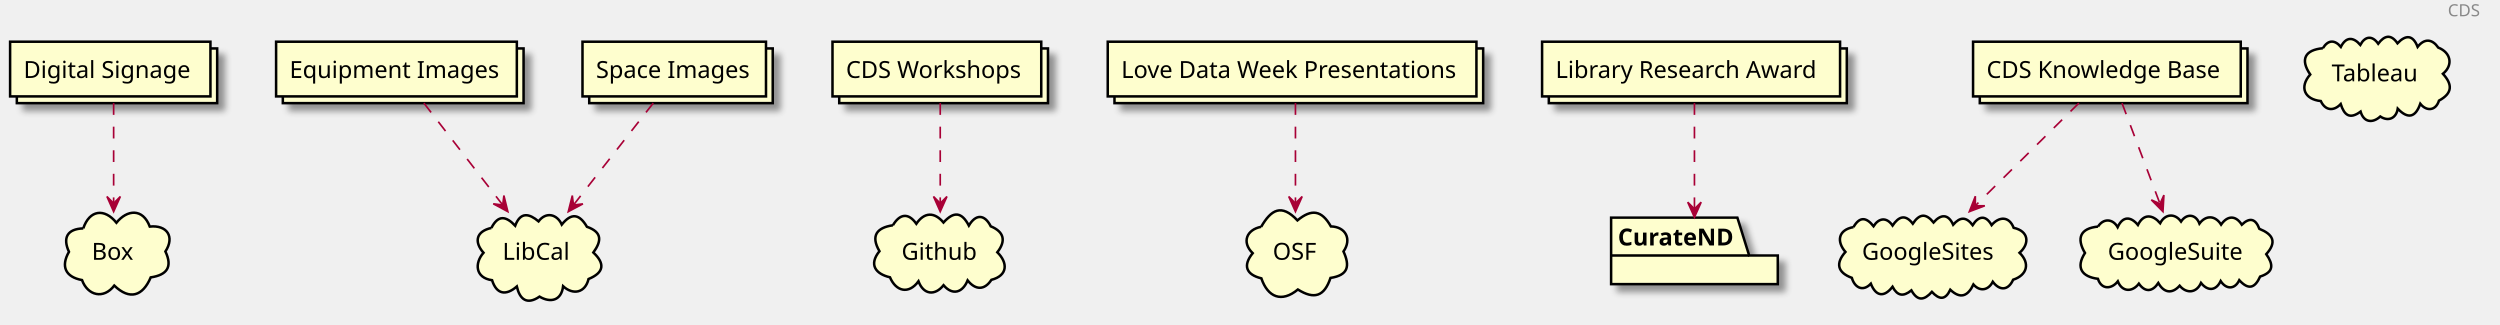
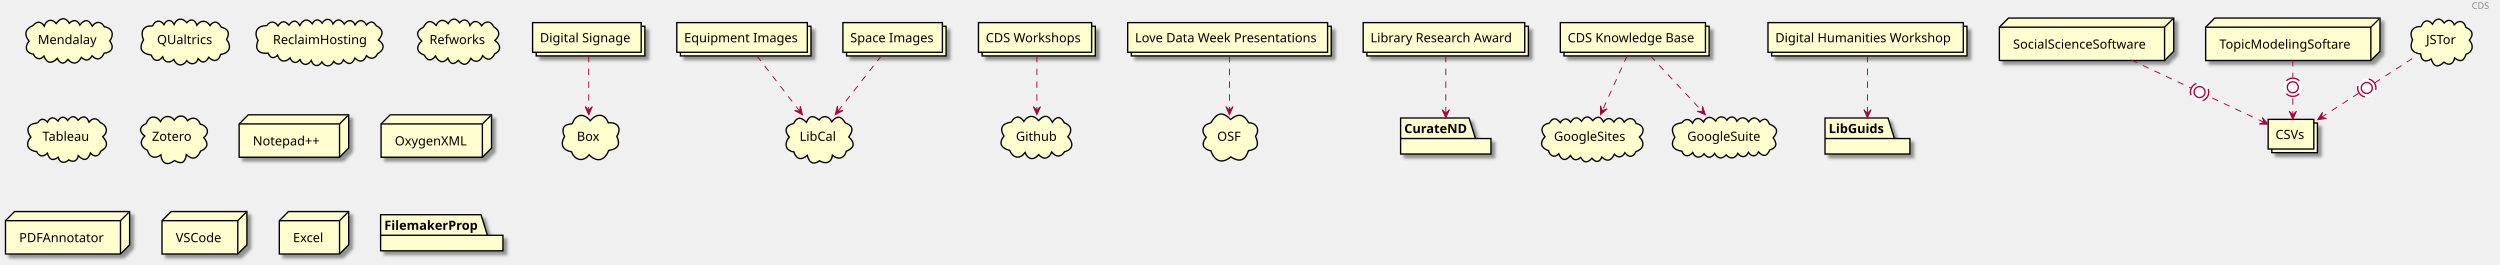
- <svg xmlns="http://www.w3.org/2000/svg" contentScriptType="application/ecmascript" contentStyleType="text/css" height="193px" preserveAspectRatio="none" style="width:1485px;height:193px;" version="1.1" viewBox="0 0 1485 193" width="1485px" zoomAndPan="magnify">
+ <svg xmlns="http://www.w3.org/2000/svg" contentScriptType="application/ecmascript" contentStyleType="text/css" height="290px" preserveAspectRatio="none" style="width:2739px;height:290px;" version="1.1" viewBox="0 0 2739 290" width="2739px" zoomAndPan="magnify">
  <defs>
-     <filter height="300%" id="f1dvxlxp50qsrt" width="300%" x="-1" y="-1">
+     <filter height="300%" id="f6wc1ax9wrlqy" width="300%" x="-1" y="-1">
      <feGaussianBlur result="blurOut" stdDeviation="2.0" />
      <feColorMatrix in="blurOut" result="blurOut2" type="matrix" values="0 0 0 0 0 0 0 0 0 0 0 0 0 0 0 0 0 0 .4 0" />
      <feOffset dx="4.0" dy="4.0" in="blurOut2" result="blurOut3" />
      <feBlend in="SourceGraphic" in2="blurOut3" mode="normal" />
    </filter>
  </defs>
  <g>
-     <text fill="#888888" font-family="sans-serif" font-size="10" lengthAdjust="spacingAndGlyphs" textLength="19" x="1454" y="9.668">CDS</text>
-     <rect fill="#FEFECE" filter="url(#f1dvxlxp50qsrt)" height="32.488" style="stroke: #000000; stroke-width: 1.5;" width="119" x="10" y="28.777" />
-     <rect fill="#FEFECE" height="32.488" style="stroke: #000000; stroke-width: 1.5;" width="119" x="6" y="24.777" />
-     <text fill="#000000" font-family="sans-serif" font-size="14" lengthAdjust="spacingAndGlyphs" textLength="103" x="14" y="46.312">Digital Signage</text>
-     <rect fill="#FEFECE" filter="url(#f1dvxlxp50qsrt)" height="32.488" style="stroke: #000000; stroke-width: 1.5;" width="143" x="168" y="28.777" />
-     <rect fill="#FEFECE" height="32.488" style="stroke: #000000; stroke-width: 1.5;" width="143" x="164" y="24.777" />
-     <text fill="#000000" font-family="sans-serif" font-size="14" lengthAdjust="spacingAndGlyphs" textLength="127" x="172" y="46.312">Equipment Images</text>
-     <rect fill="#FEFECE" filter="url(#f1dvxlxp50qsrt)" height="32.488" style="stroke: #000000; stroke-width: 1.5;" width="109" x="350" y="28.777" />
-     <rect fill="#FEFECE" height="32.488" style="stroke: #000000; stroke-width: 1.5;" width="109" x="346" y="24.777" />
-     <text fill="#000000" font-family="sans-serif" font-size="14" lengthAdjust="spacingAndGlyphs" textLength="93" x="354" y="46.312">Space Images</text>
-     <rect fill="#FEFECE" filter="url(#f1dvxlxp50qsrt)" height="32.488" style="stroke: #000000; stroke-width: 1.5;" width="124" x="498.5" y="28.777" />
-     <rect fill="#FEFECE" height="32.488" style="stroke: #000000; stroke-width: 1.5;" width="124" x="494.5" y="24.777" />
-     <text fill="#000000" font-family="sans-serif" font-size="14" lengthAdjust="spacingAndGlyphs" textLength="108" x="502.5" y="46.312">CDS Workshops</text>
-     <rect fill="#FEFECE" filter="url(#f1dvxlxp50qsrt)" height="32.488" style="stroke: #000000; stroke-width: 1.5;" width="219" x="662" y="28.777" />
-     <rect fill="#FEFECE" height="32.488" style="stroke: #000000; stroke-width: 1.5;" width="219" x="658" y="24.777" />
-     <text fill="#000000" font-family="sans-serif" font-size="14" lengthAdjust="spacingAndGlyphs" textLength="203" x="666" y="46.312">Love Data Week Presentations</text>
-     <rect fill="#FEFECE" filter="url(#f1dvxlxp50qsrt)" height="32.488" style="stroke: #000000; stroke-width: 1.5;" width="177" x="920" y="28.777" />
-     <rect fill="#FEFECE" height="32.488" style="stroke: #000000; stroke-width: 1.5;" width="177" x="916" y="24.777" />
-     <text fill="#000000" font-family="sans-serif" font-size="14" lengthAdjust="spacingAndGlyphs" textLength="161" x="924" y="46.312">Library Research Award</text>
-     <rect fill="#FEFECE" filter="url(#f1dvxlxp50qsrt)" height="32.488" style="stroke: #000000; stroke-width: 1.5;" width="159" x="1176" y="28.777" />
-     <rect fill="#FEFECE" height="32.488" style="stroke: #000000; stroke-width: 1.5;" width="159" x="1172" y="24.777" />
-     <text fill="#000000" font-family="sans-serif" font-size="14" lengthAdjust="spacingAndGlyphs" textLength="143" x="1180" y="46.312">CDS Knowledge Base</text>
-     <path d="M49.455,135.673 C53.17,124.622 62.041,123.514 69.155,132.297 C75.505,124.444 84.808,123.546 88.971,134.59 C99.102,133.509 104,140.499 98.263,149.384 C102.666,158.725 99.072,163.351 89.526,164.771 C84.795,175.907 77.106,178.491 67.879,169.642 C61.49,177.973 52.111,175.602 48.722,166.369 C38.875,164.527 35.975,158.284 40.963,149.584 C37.113,141.178 39.984,135.948 49.455,135.673 " fill="#FEFECE" style="stroke: #000000; stroke-width: 1.5;" />
-     <text fill="#000000" font-family="sans-serif" font-size="14" lengthAdjust="spacingAndGlyphs" textLength="26" x="54.5" y="154.312">Box</text>
-     <path d="M530.379,133.817 C534.38,127.126 539.417,126.009 544.303,132.912 C549.07,125.909 555.047,125.788 560.423,132.179 C566.519,125.446 571.206,125.772 575.5,133.995 C579.637,127.028 584.853,127.187 588.512,134.432 C596.552,137.74 597.627,143.186 592.403,149.843 C598.628,155.922 598.871,163.619 588.891,166.225 C584.665,172.679 579.282,172.237 574.769,166.559 C571.928,173.601 566.02,175.894 560.468,169.428 C555.222,175.941 548.545,175.014 545.57,167.086 C539.728,175.099 532.189,173.052 528.641,164.711 C520.115,162.726 515.891,157.244 522.399,149.206 C517.064,140.055 520.771,135.219 530.379,133.817 " fill="#FEFECE" style="stroke: #000000; stroke-width: 1.5;" />
-     <text fill="#000000" font-family="sans-serif" font-size="14" lengthAdjust="spacingAndGlyphs" textLength="46" x="535.5" y="154.312">Github</text>
-     <path d="M1379.772,28.658 C1382.823,23.685 1386.701,23.42 1390.464,27.849 C1393.528,21.746 1397.821,21.84 1402.019,26.648 C1404.893,21.392 1409.105,20.917 1412.643,25.963 C1416.345,21.097 1420.156,20.009 1424.097,25.704 C1429.094,20.51 1433.277,20.665 1436.074,27.836 C1440.088,22.728 1444.694,23.001 1448.336,28.274 C1455.715,31.139 1457.455,38.541 1451.097,43.841 C1456.941,50.276 1456.791,55.389 1448.751,59.78 C1446.833,65.87 1441.367,66.285 1437.654,61.635 C1434.76,69.833 1430.339,70.874 1424.262,64.576 C1423.368,70.234 1418.737,72.415 1413.888,69.203 C1409.329,73.342 1404.106,72.794 1402.184,66.301 C1395.712,71.062 1392.53,68.443 1390.371,61.824 C1386.203,66.222 1381.194,65.75 1378.563,60.031 C1368.856,59.033 1365.633,51.764 1372.28,44.254 C1366.111,35.241 1369.205,29.631 1379.772,28.658 " fill="#FEFECE" style="stroke: #000000; stroke-width: 1.5;" />
-     <text fill="#000000" font-family="sans-serif" font-size="14" lengthAdjust="spacingAndGlyphs" textLength="55" x="1385" y="48.312">Tableau</text>
-     <path d="M1100.962,134.898 C1104.691,128.437 1108.6,129.022 1112.87,134.352 C1116.104,129.397 1120.604,128.818 1124.18,133.969 C1127.742,128.741 1131.608,126.921 1136.2,132.861 C1140.175,126.947 1143.868,126.462 1148.522,132.14 C1152.857,127.191 1157.155,126.894 1160.178,133.467 C1164.325,128.792 1167.815,128.616 1171.754,133.713 C1175.258,128.216 1179.511,127.567 1183.021,133.706 C1187.332,128.657 1193.311,128.136 1196.117,135.316 C1205.057,137.27 1205.845,144.636 1199.615,150.163 C1206.038,156.398 1204.116,163.435 1195.801,166.155 C1192.872,172.67 1187.851,172.832 1183.719,167.369 C1181.107,172.447 1176.17,173.449 1172.218,168.982 C1168.954,175.804 1164.629,177.912 1158.488,172.112 C1155.402,178.499 1151.9,178.004 1147.546,173.371 C1142.971,178.44 1139.094,179.088 1135.367,172.487 C1130.57,176.327 1127.158,175.897 1124.153,170.347 C1119.154,176.835 1114.274,176.097 1111.278,168.515 C1106.391,173.669 1101.568,170.602 1099.988,165.034 C1091.416,161.867 1090.195,156.405 1096.189,149.643 C1090.736,143.324 1091.928,136.527 1100.962,134.898 " fill="#FEFECE" style="stroke: #000000; stroke-width: 1.5;" />
-     <text fill="#000000" font-family="sans-serif" font-size="14" lengthAdjust="spacingAndGlyphs" textLength="81" x="1106" y="154.312">GoogleSites</text>
-     <path d="M749.128,134.728 C755.036,124.542 761.168,120.772 770.676,130.912 C779.12,123.886 785.099,124.865 790.544,134.491 C799.435,134.709 803.072,142.148 798.034,149.375 C802.004,158.126 800.841,163.473 790.307,165.096 C786.635,176.113 780.684,178.054 770.942,171.969 C761.242,179.997 753.064,176.553 749.244,165.339 C740.193,163.11 738.095,157.793 744.098,150.384 C737.36,143.833 740.553,136.359 749.128,134.728 " fill="#FEFECE" style="stroke: #000000; stroke-width: 1.5;" />
-     <text fill="#000000" font-family="sans-serif" font-size="14" lengthAdjust="spacingAndGlyphs" textLength="27" x="756" y="154.312">OSF</text>
-     <path d="M1246.216,134.588 C1249.422,129.581 1254.961,129.82 1257.878,134.923 C1260.923,128.332 1265.598,128.396 1269.919,133.623 C1273.369,126.687 1278.733,127.477 1283.148,132.561 C1286.006,127.022 1291.852,126.429 1295.54,131.6 C1298.869,126.594 1304.325,127.157 1306.466,132.817 C1310.383,127.567 1315.9,127.995 1319.328,133.407 C1323.081,128.01 1327.921,127.732 1331.625,133.461 C1336.379,128.954 1339.784,129.896 1342.061,135.917 C1350.152,139.206 1352.695,143.69 1346.16,150.964 C1350.398,157.082 1350.828,161.583 1342.525,164.278 C1339.335,171.295 1335.57,172.343 1330.135,166.428 C1327.418,172.135 1322.306,171.938 1319.079,166.955 C1316.185,172.954 1311.33,173.009 1307.402,168.059 C1304.694,174.066 1298.845,174.624 1294.711,169.716 C1290.05,174.873 1285.331,173.86 1282.038,168.125 C1278.579,173.294 1274.296,173.857 1270.495,168.5 C1266.622,173.603 1260.589,173.589 1257.981,167.131 C1254.358,171.765 1248.336,172.293 1246.162,165.617 C1236.696,164.398 1232.794,159.063 1238.474,150.262 C1233.259,141.465 1235.688,135.609 1246.216,134.588 " fill="#FEFECE" style="stroke: #000000; stroke-width: 1.5;" />
-     <text fill="#000000" font-family="sans-serif" font-size="14" lengthAdjust="spacingAndGlyphs" textLength="83" x="1252" y="154.312">GoogleSuite</text>
-     <path d="M291.887,135.399 C295.969,127.354 300.635,128.44 306.018,134.053 C309.205,125.671 314.294,126.778 319.902,131.485 C324.372,125.544 330.905,127.211 333.696,133.395 C339.46,126.192 344.178,127.062 348.637,134.708 C357.871,137.946 357.335,143.228 352.452,149.99 C359.602,156.706 358.728,161.973 349.598,165.738 C347.614,174.032 340.358,175.407 334.491,170.027 C333.452,178.634 326.988,180.043 320.469,176.194 C312.992,181.328 308.769,177.825 306.972,170.19 C300.637,175.692 295.025,175.036 292.286,166.443 C282.263,165.076 281.776,156.309 287.202,150.128 C281.326,143.5 283.001,137.331 291.887,135.399 " fill="#FEFECE" style="stroke: #000000; stroke-width: 1.5;" />
-     <text fill="#000000" font-family="sans-serif" font-size="14" lengthAdjust="spacingAndGlyphs" textLength="42" x="298.5" y="154.312">LibCal</text>
-     <polygon fill="#FEFECE" filter="url(#f1dvxlxp50qsrt)" points="957,129.277,1032,129.277,1039,151.766,1056,151.766,1056,168.766,957,168.766,957,129.277" style="stroke: #000000; stroke-width: 1.5;" />
-     <line style="stroke: #000000; stroke-width: 1.5;" x1="957" x2="1039" y1="151.766" y2="151.766" />
-     <text fill="#000000" font-family="sans-serif" font-size="14" font-weight="bold" lengthAdjust="spacingAndGlyphs" textLength="69" x="961" y="145.812">CurateND</text>
-     <path d="M67.5,61.241 C67.5,77.615 67.5,101.778 67.5,120.572 " fill="none" id="DS-&gt;Box" style="stroke: #A80036; stroke-width: 1.0; stroke-dasharray: 7.0,7.0;" />
-     <polygon fill="#A80036" points="67.5,125.72,71.5,116.72,67.5,120.72,63.5,116.72,67.5,125.72" style="stroke: #A80036; stroke-width: 1.0;" />
-     <path d="M558.5,61.241 C558.5,77.615 558.5,101.778 558.5,120.572 " fill="none" id="CDSW-&gt;Github" style="stroke: #A80036; stroke-width: 1.0; stroke-dasharray: 7.0,7.0;" />
-     <polygon fill="#A80036" points="558.5,125.72,562.5,116.72,558.5,120.72,554.5,116.72,558.5,125.72" style="stroke: #A80036; stroke-width: 1.0;" />
-     <path d="M1006.5,61.241 C1006.5,78.591 1006.5,104.687 1006.5,123.873 " fill="none" id="LRA-&gt;CurateND" style="stroke: #A80036; stroke-width: 1.0; stroke-dasharray: 7.0,7.0;" />
-     <polygon fill="#A80036" points="1006.5,129.088,1010.5,120.088,1006.5,124.088,1002.5,120.088,1006.5,129.088" style="stroke: #A80036; stroke-width: 1.0;" />
-     <path d="M769.5,61.241 C769.5,77.615 769.5,101.778 769.5,120.572 " fill="none" id="LDWP-&gt;OSF" style="stroke: #A80036; stroke-width: 1.0; stroke-dasharray: 7.0,7.0;" />
-     <polygon fill="#A80036" points="769.5,125.72,773.5,116.72,769.5,120.72,765.5,116.72,769.5,125.72" style="stroke: #A80036; stroke-width: 1.0;" />
-     <path d="M1234.862,61.241 C1217.91,78.035 1192.686,103.023 1173.523,122.007 " fill="none" id="CDSKB-&gt;GoogleSites" style="stroke: #A80036; stroke-width: 1.0; stroke-dasharray: 7.0,7.0;" />
-     <polygon fill="#A80036" points="1169.775,125.72,1178.984,122.227,1173.327,122.201,1173.354,116.544,1169.775,125.72" style="stroke: #A80036; stroke-width: 1.0;" />
-     <path d="M1260.467,61.241 C1266.646,77.615 1275.765,101.778 1282.857,120.572 " fill="none" id="CDSKB-&gt;GoogleSuite" style="stroke: #A80036; stroke-width: 1.0; stroke-dasharray: 7.0,7.0;" />
-     <polygon fill="#A80036" points="1284.799,125.72,1285.364,115.887,1283.034,121.042,1277.879,118.712,1284.799,125.72" style="stroke: #A80036; stroke-width: 1.0;" />
-     <path d="M251.783,61.241 C264.666,77.895 283.783,102.607 298.423,121.531 " fill="none" id="EI-&gt;LibCal" style="stroke: #A80036; stroke-width: 1.0; stroke-dasharray: 7.0,7.0;" />
-     <polygon fill="#A80036" points="301.663,125.72,299.32,116.154,298.604,121.765,292.992,121.049,301.663,125.72" style="stroke: #A80036; stroke-width: 1.0;" />
-     <path d="M388.043,61.241 C375.002,77.895 355.652,102.607 340.834,121.531 " fill="none" id="SI-&gt;LibCal" style="stroke: #A80036; stroke-width: 1.0; stroke-dasharray: 7.0,7.0;" />
-     <polygon fill="#A80036" points="337.555,125.72,346.252,121.1,340.637,121.783,339.954,116.168,337.555,125.72" style="stroke: #A80036; stroke-width: 1.0;" />
+     <text fill="#888888" font-family="sans-serif" font-size="10" lengthAdjust="spacingAndGlyphs" textLength="19" x="2708" y="9.668">CDS</text>
+     <rect fill="#FEFECE" filter="url(#f6wc1ax9wrlqy)" height="32.488" style="stroke: #000000; stroke-width: 1.5;" width="119" x="587.5" y="28.777" />
+     <rect fill="#FEFECE" height="32.488" style="stroke: #000000; stroke-width: 1.5;" width="119" x="583.5" y="24.777" />
+     <text fill="#000000" font-family="sans-serif" font-size="14" lengthAdjust="spacingAndGlyphs" textLength="103" x="591.5" y="46.312">Digital Signage</text>
+     <rect fill="#FEFECE" filter="url(#f6wc1ax9wrlqy)" height="32.488" style="stroke: #000000; stroke-width: 1.5;" width="143" x="745.5" y="28.777" />
+     <rect fill="#FEFECE" height="32.488" style="stroke: #000000; stroke-width: 1.5;" width="143" x="741.5" y="24.777" />
+     <text fill="#000000" font-family="sans-serif" font-size="14" lengthAdjust="spacingAndGlyphs" textLength="127" x="749.5" y="46.312">Equipment Images</text>
+     <rect fill="#FEFECE" filter="url(#f6wc1ax9wrlqy)" height="32.488" style="stroke: #000000; stroke-width: 1.5;" width="109" x="927.5" y="28.777" />
+     <rect fill="#FEFECE" height="32.488" style="stroke: #000000; stroke-width: 1.5;" width="109" x="923.5" y="24.777" />
+     <text fill="#000000" font-family="sans-serif" font-size="14" lengthAdjust="spacingAndGlyphs" textLength="93" x="931.5" y="46.312">Space Images</text>
+     <rect fill="#FEFECE" filter="url(#f6wc1ax9wrlqy)" height="32.488" style="stroke: #000000; stroke-width: 1.5;" width="124" x="1076" y="28.777" />
+     <rect fill="#FEFECE" height="32.488" style="stroke: #000000; stroke-width: 1.5;" width="124" x="1072" y="24.777" />
+     <text fill="#000000" font-family="sans-serif" font-size="14" lengthAdjust="spacingAndGlyphs" textLength="108" x="1080" y="46.312">CDS Workshops</text>
+     <rect fill="#FEFECE" filter="url(#f6wc1ax9wrlqy)" height="32.488" style="stroke: #000000; stroke-width: 1.5;" width="219" x="1239.5" y="28.777" />
+     <rect fill="#FEFECE" height="32.488" style="stroke: #000000; stroke-width: 1.5;" width="219" x="1235.5" y="24.777" />
+     <text fill="#000000" font-family="sans-serif" font-size="14" lengthAdjust="spacingAndGlyphs" textLength="203" x="1243.5" y="46.312">Love Data Week Presentations</text>
+     <rect fill="#FEFECE" filter="url(#f6wc1ax9wrlqy)" height="32.488" style="stroke: #000000; stroke-width: 1.5;" width="177" x="1497.5" y="28.777" />
+     <rect fill="#FEFECE" height="32.488" style="stroke: #000000; stroke-width: 1.5;" width="177" x="1493.5" y="24.777" />
+     <text fill="#000000" font-family="sans-serif" font-size="14" lengthAdjust="spacingAndGlyphs" textLength="161" x="1501.5" y="46.312">Library Research Award</text>
+     <rect fill="#FEFECE" filter="url(#f6wc1ax9wrlqy)" height="32.488" style="stroke: #000000; stroke-width: 1.5;" width="159" x="1713.5" y="28.777" />
+     <rect fill="#FEFECE" height="32.488" style="stroke: #000000; stroke-width: 1.5;" width="159" x="1709.5" y="24.777" />
+     <text fill="#000000" font-family="sans-serif" font-size="14" lengthAdjust="spacingAndGlyphs" textLength="143" x="1717.5" y="46.312">CDS Knowledge Base</text>
+     <rect fill="#FEFECE" filter="url(#f6wc1ax9wrlqy)" height="32.488" style="stroke: #000000; stroke-width: 1.5;" width="214" x="1941" y="28.777" />
+     <rect fill="#FEFECE" height="32.488" style="stroke: #000000; stroke-width: 1.5;" width="214" x="1937" y="24.777" />
+     <text fill="#000000" font-family="sans-serif" font-size="14" lengthAdjust="spacingAndGlyphs" textLength="198" x="1945" y="46.312">Digital Humanities Workshop</text>
+     <rect fill="#FEFECE" filter="url(#f6wc1ax9wrlqy)" height="32.488" style="stroke: #000000; stroke-width: 1.5;" width="50" x="2489" y="134.777" />
+     <rect fill="#FEFECE" height="32.488" style="stroke: #000000; stroke-width: 1.5;" width="50" x="2485" y="130.777" />
+     <text fill="#000000" font-family="sans-serif" font-size="14" lengthAdjust="spacingAndGlyphs" textLength="34" x="2493" y="152.312">CSVs</text>
+     <path d="M626.955,135.673 C630.67,124.622 639.54,123.514 646.655,132.297 C653.005,124.444 662.308,123.546 666.471,134.59 C676.602,133.509 681.5,140.499 675.763,149.384 C680.166,158.725 676.572,163.351 667.026,164.771 C662.295,175.907 654.606,178.491 645.379,169.642 C638.99,177.973 629.611,175.602 626.222,166.369 C616.375,164.527 613.475,158.284 618.463,149.584 C614.613,141.178 617.484,135.948 626.955,135.673 " fill="#FEFECE" style="stroke: #000000; stroke-width: 1.5;" />
+     <text fill="#000000" font-family="sans-serif" font-size="14" lengthAdjust="spacingAndGlyphs" textLength="26" x="632" y="154.312">Box</text>
+     <path d="M1107.879,133.817 C1111.88,127.126 1116.917,126.009 1121.803,132.912 C1126.57,125.909 1132.547,125.788 1137.923,132.179 C1144.019,125.446 1148.706,125.772 1153,133.995 C1157.137,127.028 1162.353,127.187 1166.012,134.432 C1174.052,137.74 1175.127,143.186 1169.903,149.843 C1176.128,155.922 1176.371,163.619 1166.391,166.225 C1162.165,172.679 1156.782,172.237 1152.269,166.559 C1149.428,173.601 1143.52,175.894 1137.968,169.428 C1132.722,175.941 1126.045,175.014 1123.07,167.086 C1117.228,175.099 1109.689,173.052 1106.141,164.711 C1097.614,162.726 1093.391,157.244 1099.899,149.206 C1094.564,140.055 1098.272,135.219 1107.879,133.817 " fill="#FEFECE" style="stroke: #000000; stroke-width: 1.5;" />
+     <text fill="#000000" font-family="sans-serif" font-size="14" lengthAdjust="spacingAndGlyphs" textLength="46" x="1113" y="154.312">Github</text>
+     <path d="M1697.462,134.898 C1701.191,128.437 1705.1,129.022 1709.37,134.352 C1712.604,129.397 1717.104,128.818 1720.68,133.969 C1724.242,128.741 1728.108,126.921 1732.7,132.861 C1736.675,126.947 1740.368,126.462 1745.022,132.14 C1749.357,127.191 1753.655,126.894 1756.678,133.467 C1760.825,128.792 1764.315,128.616 1768.254,133.713 C1771.758,128.216 1776.011,127.567 1779.521,133.706 C1783.832,128.657 1789.811,128.136 1792.617,135.316 C1801.557,137.27 1802.345,144.636 1796.115,150.163 C1802.538,156.398 1800.616,163.435 1792.301,166.155 C1789.372,172.67 1784.351,172.832 1780.219,167.369 C1777.607,172.447 1772.67,173.449 1768.718,168.982 C1765.454,175.804 1761.129,177.912 1754.988,172.112 C1751.902,178.499 1748.4,178.004 1744.046,173.371 C1739.471,178.44 1735.594,179.088 1731.867,172.487 C1727.07,176.327 1723.658,175.897 1720.653,170.347 C1715.654,176.835 1710.774,176.097 1707.778,168.515 C1702.891,173.669 1698.068,170.602 1696.488,165.034 C1687.916,161.867 1686.695,156.405 1692.689,149.643 C1687.236,143.324 1688.428,136.527 1697.462,134.898 " fill="#FEFECE" style="stroke: #000000; stroke-width: 1.5;" />
+     <text fill="#000000" font-family="sans-serif" font-size="14" lengthAdjust="spacingAndGlyphs" textLength="81" x="1702.5" y="154.312">GoogleSites</text>
+     <path d="M1842.716,134.588 C1845.922,129.581 1851.461,129.82 1854.378,134.923 C1857.423,128.332 1862.098,128.396 1866.419,133.623 C1869.869,126.687 1875.233,127.477 1879.648,132.561 C1882.506,127.022 1888.352,126.429 1892.04,131.6 C1895.369,126.594 1900.825,127.157 1902.966,132.817 C1906.883,127.567 1912.4,127.995 1915.828,133.407 C1919.581,128.01 1924.421,127.732 1928.125,133.461 C1932.879,128.954 1936.284,129.896 1938.561,135.917 C1946.652,139.206 1949.195,143.69 1942.66,150.964 C1946.898,157.082 1947.328,161.583 1939.025,164.278 C1935.835,171.295 1932.07,172.343 1926.635,166.428 C1923.918,172.135 1918.806,171.938 1915.579,166.955 C1912.685,172.954 1907.83,173.009 1903.902,168.059 C1901.194,174.066 1895.345,174.624 1891.211,169.716 C1886.55,174.873 1881.831,173.86 1878.538,168.125 C1875.079,173.294 1870.796,173.857 1866.995,168.5 C1863.122,173.603 1857.089,173.589 1854.481,167.131 C1850.858,171.765 1844.836,172.293 1842.662,165.617 C1833.196,164.398 1829.294,159.063 1834.974,150.262 C1829.759,141.465 1832.188,135.609 1842.716,134.588 " fill="#FEFECE" style="stroke: #000000; stroke-width: 1.5;" />
+     <text fill="#000000" font-family="sans-serif" font-size="14" lengthAdjust="spacingAndGlyphs" textLength="83" x="1848.5" y="154.312">GoogleSuite</text>
+     <path d="M869.387,135.399 C873.469,127.354 878.135,128.44 883.518,134.053 C886.705,125.671 891.794,126.778 897.402,131.485 C901.872,125.544 908.405,127.211 911.196,133.395 C916.96,126.192 921.678,127.062 926.137,134.708 C935.371,137.946 934.835,143.228 929.952,149.99 C937.102,156.706 936.228,161.973 927.098,165.738 C925.114,174.032 917.858,175.407 911.991,170.027 C910.952,178.634 904.488,180.043 897.97,176.194 C890.492,181.328 886.269,177.825 884.472,170.19 C878.137,175.692 872.525,175.036 869.786,166.443 C859.763,165.076 859.276,156.309 864.702,150.128 C858.826,143.5 860.501,137.331 869.387,135.399 " fill="#FEFECE" style="stroke: #000000; stroke-width: 1.5;" />
+     <text fill="#000000" font-family="sans-serif" font-size="14" lengthAdjust="spacingAndGlyphs" textLength="42" x="876" y="154.312">LibCal</text>
+     <path d="M36.158,28.074 C39.992,23.073 45.054,23.051 48.453,28.584 C50.737,21.862 56.584,19.837 61.605,25.729 C65.818,19.846 71.455,17.915 75.924,25.456 C80.117,21.208 85,21.554 87.428,27.455 C92.722,20.923 96.959,20.722 101.05,28.592 C105.187,23.125 110.837,23.034 114.295,29.355 C123.357,30.502 125.251,38.213 120.257,44.79 C125.606,52.04 122.451,57.35 114.058,58.293 C111.119,64.862 106.524,66.896 100.894,61.174 C97.48,66.638 93.971,67.263 89.145,62.855 C85.377,69.91 80.217,71.396 74.383,65.147 C70.172,70.992 65.798,70.17 62.866,63.927 C57.078,69.974 51.476,70.037 48.112,61.478 C43.989,66.298 38.8,64.579 36.555,59.325 C27.728,57.853 26.914,51.004 31.898,45.032 C25.977,38.03 27.62,31.444 36.158,28.074 " fill="#FEFECE" style="stroke: #000000; stroke-width: 1.5;" />
+     <text fill="#000000" font-family="sans-serif" font-size="14" lengthAdjust="spacingAndGlyphs" textLength="65" x="41.5" y="48.312">Mendalay</text>
+     <path d="M1326.628,134.728 C1332.536,124.542 1338.668,120.772 1348.176,130.912 C1356.62,123.886 1362.599,124.865 1368.044,134.491 C1376.935,134.709 1380.572,142.148 1375.534,149.375 C1379.504,158.126 1378.341,163.473 1367.807,165.096 C1364.135,176.113 1358.185,178.054 1348.442,171.969 C1338.742,179.997 1330.564,176.553 1326.744,165.339 C1317.693,163.11 1315.595,157.793 1321.598,150.384 C1314.86,143.833 1318.053,136.359 1326.628,134.728 " fill="#FEFECE" style="stroke: #000000; stroke-width: 1.5;" />
+     <text fill="#000000" font-family="sans-serif" font-size="14" lengthAdjust="spacingAndGlyphs" textLength="27" x="1333.5" y="154.312">OSF</text>
+     <path d="M167.183,28.64 C169.496,22.185 175.71,21.166 179.678,26.952 C182.528,21.065 187.661,20.909 190.715,26.761 C193.901,19.53 199.684,19.287 204.651,24.816 C209.368,19.74 213.745,21.661 215.699,27.59 C219.837,21.769 226.199,21.902 230.074,27.909 C234.551,21.874 239.524,24.048 242.303,29.688 C250.123,31.703 252.198,36.057 248.218,43.228 C254.137,50.937 251.638,58.154 241.748,59.625 C239.687,67.239 234.042,68.397 228.784,62.751 C225.445,68.492 221.968,70.082 217.094,64.309 C214.886,70.843 208.919,71.622 204.656,66.502 C200.347,73.084 193.464,72.621 190.453,65.187 C185.882,69.536 180.236,68.682 178.214,62.285 C173.463,68.216 168.419,67.302 165.716,60.305 C155.274,58.755 151.516,53.525 157.212,43.707 C153.649,35.647 156.425,27.223 167.183,28.64 " fill="#FEFECE" style="stroke: #000000; stroke-width: 1.5;" />
+     <text fill="#000000" font-family="sans-serif" font-size="14" lengthAdjust="spacingAndGlyphs" textLength="62" x="172" y="48.312">QUaltrics</text>
+     <path d="M292.059,28.296 C295.941,22.748 300.826,22.936 304.663,28.348 C308.356,22.572 312.062,22.439 316.546,27.48 C320.882,22.027 324.533,21.292 328.463,27.881 C332.168,21.444 336.629,19.425 342.123,26.003 C345.052,20.734 349.327,20.433 352.912,25.305 C356.514,19.826 362.107,19.548 364.81,26.188 C368.895,20.267 373.268,20.54 377.19,26.36 C380.677,21.346 386.359,21.174 389.041,27.224 C392.934,21.162 397.724,20.899 401.543,27.299 C405.543,23.121 408.781,22.741 412.095,28.061 C420.189,32.341 420.274,37.386 414.647,43.88 C421.909,48.694 421.024,54.896 413.754,58.843 C411.021,64.435 406.125,65.474 401.564,61.072 C398.523,67.888 394.383,68.689 388.857,63.761 C385.571,71.005 381.426,71.321 376.31,65.521 C374.427,71.037 369.137,71.763 365.634,67.244 C362.688,73.493 356.255,73.88 352.695,67.894 C348.889,73.687 343.086,73.015 341.041,66.259 C337.461,72.094 331.321,72.148 328.677,65.345 C324.68,70.212 320.036,69.079 317.825,63.491 C312.572,68.767 306.571,68.006 304.087,60.512 C299.903,64.903 295.916,63.575 293.855,58.272 C283.844,59.411 278.425,54.403 282.793,44.221 C277.584,35.799 281.619,27.614 292.059,28.296 " fill="#FEFECE" style="stroke: #000000; stroke-width: 1.5;" />
+     <text fill="#000000" font-family="sans-serif" font-size="14" lengthAdjust="spacingAndGlyphs" textLength="106" x="299" y="48.312">ReclaimHosting</text>
+     <path d="M463.856,29.895 C467.633,22.623 472.018,21.413 477.866,27.766 C480.992,21.286 486.187,20.63 491.029,25.834 C494.678,19.837 499.078,19.058 503.552,24.967 C508.23,19.544 513.09,21.902 514.857,27.86 C518.888,21.745 524.002,22.525 527.688,28.233 C531.519,22.655 537.978,22.63 540.855,29.261 C548.164,33.921 548.051,38.574 542.192,44.397 C548.225,48.469 549.951,55.041 542.048,58.975 C538.607,65.69 534.238,67.094 528.817,61.024 C526.625,67.132 520.649,69.654 515.799,63.956 C512.316,71.335 507.841,72.884 502.123,66.117 C496.973,71.475 493.364,70.541 490.706,63.771 C485.487,70.301 480.119,67.778 477.149,61.408 C472.955,67.156 467.978,67.086 464.866,60.344 C456.022,57.253 455.643,50.783 462.016,44.886 C456.138,38.969 455.427,34.057 463.856,29.895 " fill="#FEFECE" style="stroke: #000000; stroke-width: 1.5;" />
+     <text fill="#000000" font-family="sans-serif" font-size="14" lengthAdjust="spacingAndGlyphs" textLength="63" x="470.5" y="48.312">Refworks</text>
+     <path d="M41.272,134.658 C44.323,129.685 48.201,129.42 51.964,133.849 C55.028,127.746 59.321,127.84 63.519,132.648 C66.393,127.392 70.605,126.917 74.143,131.963 C77.846,127.097 81.656,126.009 85.597,131.704 C90.594,126.51 94.778,126.665 97.574,133.836 C101.588,128.728 106.194,129.001 109.837,134.274 C117.215,137.139 118.955,144.541 112.597,149.841 C118.442,156.275 118.29,161.389 110.251,165.78 C108.333,171.87 102.867,172.285 99.154,167.635 C96.26,175.833 91.839,176.874 85.762,170.576 C84.868,176.233 80.237,178.415 75.388,175.203 C70.829,179.342 65.606,178.794 63.684,172.301 C57.212,177.062 54.03,174.443 51.871,167.824 C47.703,172.222 42.694,171.75 40.063,166.031 C30.356,165.033 27.133,157.764 33.78,150.254 C27.611,141.241 30.705,135.631 41.272,134.658 " fill="#FEFECE" style="stroke: #000000; stroke-width: 1.5;" />
+     <text fill="#000000" font-family="sans-serif" font-size="14" lengthAdjust="spacingAndGlyphs" textLength="55" x="46.5" y="154.312">Tableau</text>
+     <path d="M160.298,135.381 C163.036,126.836 170.806,125.852 175.815,133.157 C179.029,126.655 186.471,125.65 190.964,131.599 C195.009,125.547 201.983,125.415 205.453,132.245 C210.705,127.389 217.075,129.243 219.319,135.875 C227.163,138.025 230.391,144.732 223.267,150.832 C228.823,157.321 227.712,162.174 219.811,165.491 C216.145,173.623 211.51,176.021 204.128,169.457 C203.075,178.204 198.822,180.432 191.167,175.904 C183.542,181.916 177.264,179.568 176.219,169.707 C169.214,174.625 163.902,172.35 161.357,164.511 C154.036,161.209 152.464,154.736 158.646,149.065 C151.835,144.049 152.603,138.646 160.298,135.381 " fill="#FEFECE" style="stroke: #000000; stroke-width: 1.5;" />
+     <text fill="#000000" font-family="sans-serif" font-size="14" lengthAdjust="spacingAndGlyphs" textLength="45" x="166.5" y="154.312">Zotero</text>
+     <polygon fill="#FEFECE" filter="url(#f6wc1ax9wrlqy)" points="262,135.777,272,125.777,382,125.777,382,162.266,372,172.266,262,172.266,262,135.777" style="stroke: #000000; stroke-width: 1.5;" />
+     <line style="stroke: #000000; stroke-width: 1.5;" x1="372" x2="381" y1="135.777" y2="126.777" />
+     <line style="stroke: #000000; stroke-width: 1.5;" x1="262" x2="372" y1="135.777" y2="135.777" />
+     <line style="stroke: #000000; stroke-width: 1.5;" x1="372" x2="372" y1="135.777" y2="172.266" />
+     <text fill="#000000" font-family="sans-serif" font-size="14" lengthAdjust="spacingAndGlyphs" textLength="80" x="277" y="159.312">Notepad++</text>
+     <polygon fill="#FEFECE" filter="url(#f6wc1ax9wrlqy)" points="417.5,135.777,427.5,125.777,538.5,125.777,538.5,162.266,528.5,172.266,417.5,172.266,417.5,135.777" style="stroke: #000000; stroke-width: 1.5;" />
+     <line style="stroke: #000000; stroke-width: 1.5;" x1="528.5" x2="537.5" y1="135.777" y2="126.777" />
+     <line style="stroke: #000000; stroke-width: 1.5;" x1="417.5" x2="528.5" y1="135.777" y2="135.777" />
+     <line style="stroke: #000000; stroke-width: 1.5;" x1="528.5" x2="528.5" y1="135.777" y2="172.266" />
+     <text fill="#000000" font-family="sans-serif" font-size="14" lengthAdjust="spacingAndGlyphs" textLength="81" x="432.5" y="159.312">OxygenXML</text>
+     <polygon fill="#FEFECE" filter="url(#f6wc1ax9wrlqy)" points="6,241.777,16,231.777,142,231.777,142,268.266,132,278.266,6,278.266,6,241.777" style="stroke: #000000; stroke-width: 1.5;" />
+     <line style="stroke: #000000; stroke-width: 1.5;" x1="132" x2="141" y1="241.777" y2="232.777" />
+     <line style="stroke: #000000; stroke-width: 1.5;" x1="6" x2="132" y1="241.777" y2="241.777" />
+     <line style="stroke: #000000; stroke-width: 1.5;" x1="132" x2="132" y1="241.777" y2="278.266" />
+     <text fill="#000000" font-family="sans-serif" font-size="14" lengthAdjust="spacingAndGlyphs" textLength="96" x="21" y="265.312">PDFAnnotator</text>
+     <polygon fill="#FEFECE" filter="url(#f6wc1ax9wrlqy)" points="177.5,241.777,187.5,231.777,270.5,231.777,270.5,268.266,260.5,278.266,177.5,278.266,177.5,241.777" style="stroke: #000000; stroke-width: 1.5;" />
+     <line style="stroke: #000000; stroke-width: 1.5;" x1="260.5" x2="269.5" y1="241.777" y2="232.777" />
+     <line style="stroke: #000000; stroke-width: 1.5;" x1="177.5" x2="260.5" y1="241.777" y2="241.777" />
+     <line style="stroke: #000000; stroke-width: 1.5;" x1="260.5" x2="260.5" y1="241.777" y2="278.266" />
+     <text fill="#000000" font-family="sans-serif" font-size="14" lengthAdjust="spacingAndGlyphs" textLength="53" x="192.5" y="265.312">VSCode</text>
+     <polygon fill="#FEFECE" filter="url(#f6wc1ax9wrlqy)" points="306,241.777,316,231.777,382,231.777,382,268.266,372,278.266,306,278.266,306,241.777" style="stroke: #000000; stroke-width: 1.5;" />
+     <line style="stroke: #000000; stroke-width: 1.5;" x1="372" x2="381" y1="241.777" y2="232.777" />
+     <line style="stroke: #000000; stroke-width: 1.5;" x1="306" x2="372" y1="241.777" y2="241.777" />
+     <line style="stroke: #000000; stroke-width: 1.5;" x1="372" x2="372" y1="241.777" y2="278.266" />
+     <text fill="#000000" font-family="sans-serif" font-size="14" lengthAdjust="spacingAndGlyphs" textLength="36" x="321" y="265.312">Excel</text>
+     <polygon fill="#FEFECE" filter="url(#f6wc1ax9wrlqy)" points="1534.5,129.277,1609.5,129.277,1616.5,151.766,1633.5,151.766,1633.5,168.766,1534.5,168.766,1534.5,129.277" style="stroke: #000000; stroke-width: 1.5;" />
+     <line style="stroke: #000000; stroke-width: 1.5;" x1="1534.5" x2="1616.5" y1="151.766" y2="151.766" />
+     <text fill="#000000" font-family="sans-serif" font-size="14" font-weight="bold" lengthAdjust="spacingAndGlyphs" textLength="69" x="1538.5" y="145.812">CurateND</text>
+     <polygon fill="#FEFECE" filter="url(#f6wc1ax9wrlqy)" points="417,235.277,527,235.277,534,257.766,551,257.766,551,274.766,417,274.766,417,235.277" style="stroke: #000000; stroke-width: 1.5;" />
+     <line style="stroke: #000000; stroke-width: 1.5;" x1="417" x2="534" y1="257.766" y2="257.766" />
+     <text fill="#000000" font-family="sans-serif" font-size="14" font-weight="bold" lengthAdjust="spacingAndGlyphs" textLength="104" x="421" y="251.812">FilemakerProp</text>
+     <polygon fill="#FEFECE" filter="url(#f6wc1ax9wrlqy)" points="1999.5,129.277,2068.5,129.277,2075.5,151.766,2092.5,151.766,2092.5,168.766,1999.5,168.766,1999.5,129.277" style="stroke: #000000; stroke-width: 1.5;" />
+     <line style="stroke: #000000; stroke-width: 1.5;" x1="1999.5" x2="2075.5" y1="151.766" y2="151.766" />
+     <text fill="#000000" font-family="sans-serif" font-size="14" font-weight="bold" lengthAdjust="spacingAndGlyphs" textLength="63" x="2003.5" y="145.812">LibGuids</text>
+     <polygon fill="#FEFECE" filter="url(#f6wc1ax9wrlqy)" points="2190.5,29.777,2200.5,19.777,2381.5,19.777,2381.5,56.266,2371.5,66.266,2190.5,66.266,2190.5,29.777" style="stroke: #000000; stroke-width: 1.5;" />
+     <line style="stroke: #000000; stroke-width: 1.5;" x1="2371.5" x2="2380.5" y1="29.777" y2="20.777" />
+     <line style="stroke: #000000; stroke-width: 1.5;" x1="2190.5" x2="2371.5" y1="29.777" y2="29.777" />
+     <line style="stroke: #000000; stroke-width: 1.5;" x1="2371.5" x2="2371.5" y1="29.777" y2="66.266" />
+     <text fill="#000000" font-family="sans-serif" font-size="14" lengthAdjust="spacingAndGlyphs" textLength="151" x="2205.5" y="53.312">SocialScienceSoftware</text>
+     <polygon fill="#FEFECE" filter="url(#f6wc1ax9wrlqy)" points="2416.5,29.777,2426.5,19.777,2607.5,19.777,2607.5,56.266,2597.5,66.266,2416.5,66.266,2416.5,29.777" style="stroke: #000000; stroke-width: 1.5;" />
+     <line style="stroke: #000000; stroke-width: 1.5;" x1="2597.5" x2="2606.5" y1="29.777" y2="20.777" />
+     <line style="stroke: #000000; stroke-width: 1.5;" x1="2416.5" x2="2597.5" y1="29.777" y2="29.777" />
+     <line style="stroke: #000000; stroke-width: 1.5;" x1="2597.5" x2="2597.5" y1="29.777" y2="66.266" />
+     <text fill="#000000" font-family="sans-serif" font-size="14" lengthAdjust="spacingAndGlyphs" textLength="151" x="2431.5" y="53.312">TopicModelingSoftare</text>
+     <path d="M2652.841,29.089 C2654.557,22.348 2660.496,20.587 2664.976,26.423 C2668.734,20.148 2672.8,18.564 2677.841,25.138 C2682.231,20.718 2686.261,21.594 2688.894,27.095 C2693.627,21.547 2699.773,22.539 2701.599,29.946 C2708.69,33.334 2710.715,37.35 2705.377,44.064 C2710.632,49.553 2709.321,57.017 2701.752,59.494 C2699.464,66.912 2695.72,68.582 2689.352,63.561 C2687.919,70.029 2683.227,72.628 2677.57,68.077 C2670.89,74.52 2666.528,73.378 2663.573,64.642 C2657.515,68.811 2652.458,66.767 2652.109,59.109 C2642.336,57.935 2639.535,52.327 2643.203,43.489 C2638.954,34.877 2643.514,28.616 2652.841,29.089 " fill="#FEFECE" style="stroke: #000000; stroke-width: 1.5;" />
+     <text fill="#000000" font-family="sans-serif" font-size="14" lengthAdjust="spacingAndGlyphs" textLength="36" x="2658" y="48.312">JSTor</text>
+     <path d="M2642.812,64.228 C2613.849,82.948 2572.113,109.924 2543.622,128.339 " fill="none" id="JSTor-&gt;CSVs" style="stroke: #A80036; stroke-width: 1.0; stroke-dasharray: 7.0,7.0;" />
+     <polygon fill="#A80036" points="2539.168,131.218,2548.897,129.692,2543.367,128.504,2544.555,122.973,2539.168,131.218" style="stroke: #A80036; stroke-width: 1.0;" />
+     <ellipse cx="2593.04" cy="96.398" fill="#FFFFFF" rx="10" ry="10" style="stroke: #FFFFFF; stroke-width: 1.0;" />
+     <path d="M2583.263,94.298 A10,10 0 0 0 2590.94 106.175" fill="#FFFFFF" style="stroke: #A80036; stroke-width: 1.5;" />
+     <path d="M2602.817,98.498 A10,10 0 0 0 2595.14 86.621" fill="#FFFFFF" style="stroke: #A80036; stroke-width: 1.5;" />
+     <ellipse cx="2593.04" cy="96.398" fill="#FFFFFF" rx="6" ry="6" style="stroke: #A80036; stroke-width: 1.5;" />
+     <path d="M2512,65.778 C2512,83.436 2512,107.718 2512,125.456 " fill="none" id="TopicModelingSoftare-&gt;CSVs" style="stroke: #A80036; stroke-width: 1.0; stroke-dasharray: 7.0,7.0;" />
+     <polygon fill="#A80036" points="2512,130.736,2516,121.736,2512,125.736,2508,121.736,2512,130.736" style="stroke: #A80036; stroke-width: 1.0;" />
+     <ellipse cx="2512" cy="95.587" fill="#FFFFFF" rx="10" ry="10" style="stroke: #FFFFFF; stroke-width: 1.0;" />
+     <path d="M2504.929,102.658 A10,10 0 0 0 2519.071 102.658" fill="#FFFFFF" style="stroke: #A80036; stroke-width: 1.5;" />
+     <path d="M2519.071,88.516 A10,10 0 0 0 2504.929 88.516" fill="#FFFFFF" style="stroke: #A80036; stroke-width: 1.5;" />
+     <ellipse cx="2512" cy="95.587" fill="#FFFFFF" rx="6" ry="6" style="stroke: #A80036; stroke-width: 1.5;" />
+     <path d="M2335.039,65.778 C2379.021,86.406 2442.278,116.076 2480.045,133.79 " fill="none" id="SocialScienceSoftware-&gt;CSVs" style="stroke: #A80036; stroke-width: 1.0; stroke-dasharray: 7.0,7.0;" />
+     <polygon fill="#A80036" points="2484.974,136.101,2478.524,128.658,2480.447,133.978,2475.127,135.901,2484.974,136.101" style="stroke: #A80036; stroke-width: 1.0;" />
+     <ellipse cx="2409.873" cy="100.877" fill="#FFFFFF" rx="10" ry="10" style="stroke: #FFFFFF; stroke-width: 1.0;" />
+     <path d="M2413.272,110.281 A10,10 0 0 0 2419.277 97.478" fill="#FFFFFF" style="stroke: #A80036; stroke-width: 1.5;" />
+     <path d="M2406.473,91.472 A10,10 0 0 0 2400.468 104.276" fill="#FFFFFF" style="stroke: #A80036; stroke-width: 1.5;" />
+     <ellipse cx="2409.873" cy="100.877" fill="#FFFFFF" rx="6" ry="6" style="stroke: #A80036; stroke-width: 1.5;" />
+     <path d="M645,61.241 C645,77.615 645,101.778 645,120.572 " fill="none" id="DS-&gt;Box" style="stroke: #A80036; stroke-width: 1.0; stroke-dasharray: 7.0,7.0;" />
+     <polygon fill="#A80036" points="645,125.72,649,116.72,645,120.72,641,116.72,645,125.72" style="stroke: #A80036; stroke-width: 1.0;" />
+     <path d="M1136,61.241 C1136,77.615 1136,101.778 1136,120.572 " fill="none" id="CDSW-&gt;Github" style="stroke: #A80036; stroke-width: 1.0; stroke-dasharray: 7.0,7.0;" />
+     <polygon fill="#A80036" points="1136,125.72,1140,116.72,1136,120.72,1132,116.72,1136,125.72" style="stroke: #A80036; stroke-width: 1.0;" />
+     <path d="M1584,61.241 C1584,78.591 1584,104.687 1584,123.873 " fill="none" id="LRA-&gt;CurateND" style="stroke: #A80036; stroke-width: 1.0; stroke-dasharray: 7.0,7.0;" />
+     <polygon fill="#A80036" points="1584,129.088,1588,120.088,1584,124.088,1580,120.088,1584,129.088" style="stroke: #A80036; stroke-width: 1.0;" />
+     <path d="M1347,61.241 C1347,77.615 1347,101.778 1347,120.572 " fill="none" id="LDWP-&gt;OSF" style="stroke: #A80036; stroke-width: 1.0; stroke-dasharray: 7.0,7.0;" />
+     <polygon fill="#A80036" points="1347,125.72,1351,116.72,1347,120.72,1343,116.72,1347,125.72" style="stroke: #A80036; stroke-width: 1.0;" />
+     <path d="M1782.639,61.241 C1775.161,77.755 1764.095,102.192 1755.554,121.053 " fill="none" id="CDSKB-&gt;GoogleSites" style="stroke: #A80036; stroke-width: 1.0; stroke-dasharray: 7.0,7.0;" />
+     <polygon fill="#A80036" points="1753.441,125.72,1760.798,119.171,1755.504,121.165,1753.51,115.871,1753.441,125.72" style="stroke: #A80036; stroke-width: 1.0;" />
+     <path d="M1808.245,61.241 C1823.929,78.035 1847.267,103.023 1864.998,122.007 " fill="none" id="CDSKB-&gt;GoogleSuite" style="stroke: #A80036; stroke-width: 1.0; stroke-dasharray: 7.0,7.0;" />
+     <polygon fill="#A80036" points="1868.465,125.72,1865.245,116.412,1865.052,122.066,1859.399,121.872,1868.465,125.72" style="stroke: #A80036; stroke-width: 1.0;" />
+     <path d="M829.283,61.241 C842.167,77.895 861.283,102.607 875.923,121.531 " fill="none" id="EI-&gt;LibCal" style="stroke: #A80036; stroke-width: 1.0; stroke-dasharray: 7.0,7.0;" />
+     <polygon fill="#A80036" points="879.163,125.72,876.82,116.154,876.104,121.765,870.492,121.049,879.163,125.72" style="stroke: #A80036; stroke-width: 1.0;" />
+     <path d="M965.543,61.241 C952.502,77.895 933.152,102.607 918.334,121.531 " fill="none" id="SI-&gt;LibCal" style="stroke: #A80036; stroke-width: 1.0; stroke-dasharray: 7.0,7.0;" />
+     <polygon fill="#A80036" points="915.054,125.72,923.752,121.1,918.137,121.783,917.454,116.168,915.054,125.72" style="stroke: #A80036; stroke-width: 1.0;" />
+     <path d="M2046,61.241 C2046,78.591 2046,104.687 2046,123.873 " fill="none" id="DHW-&gt;LibGuids" style="stroke: #A80036; stroke-width: 1.0; stroke-dasharray: 7.0,7.0;" />
+     <polygon fill="#A80036" points="2046,129.088,2050,120.088,2046,124.088,2042,120.088,2046,129.088" style="stroke: #A80036; stroke-width: 1.0;" />
  </g>
</svg>
